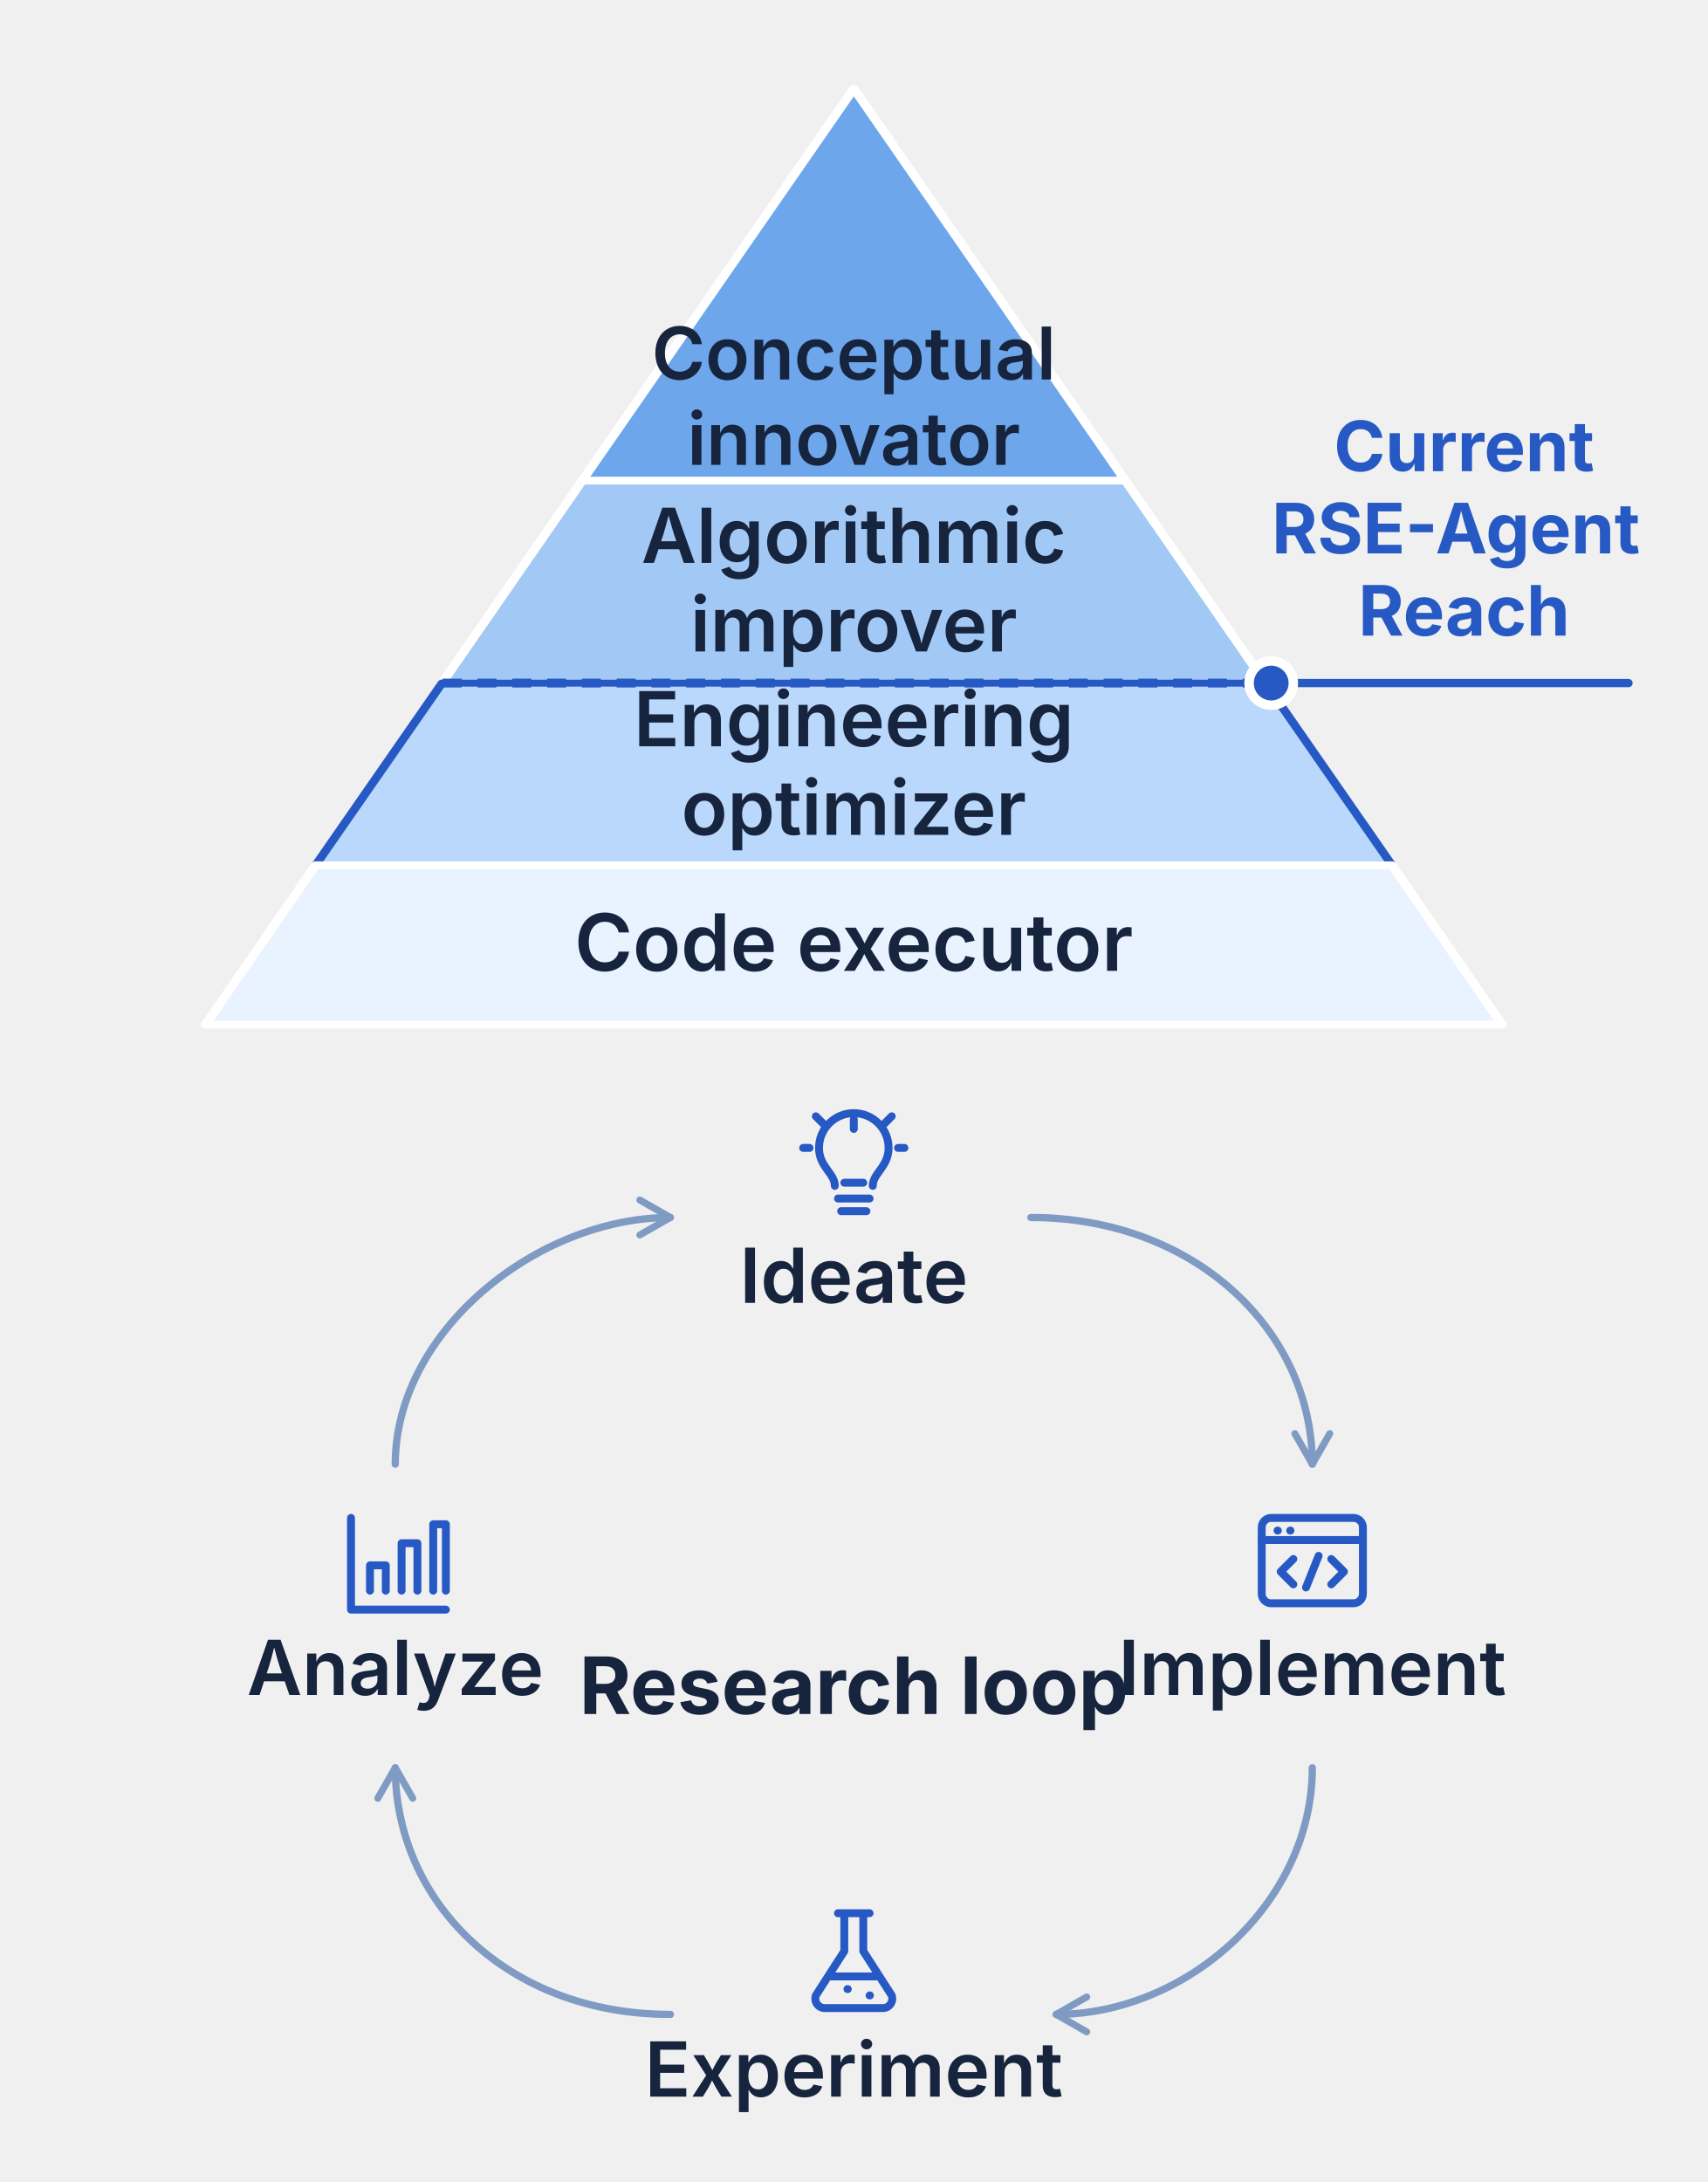
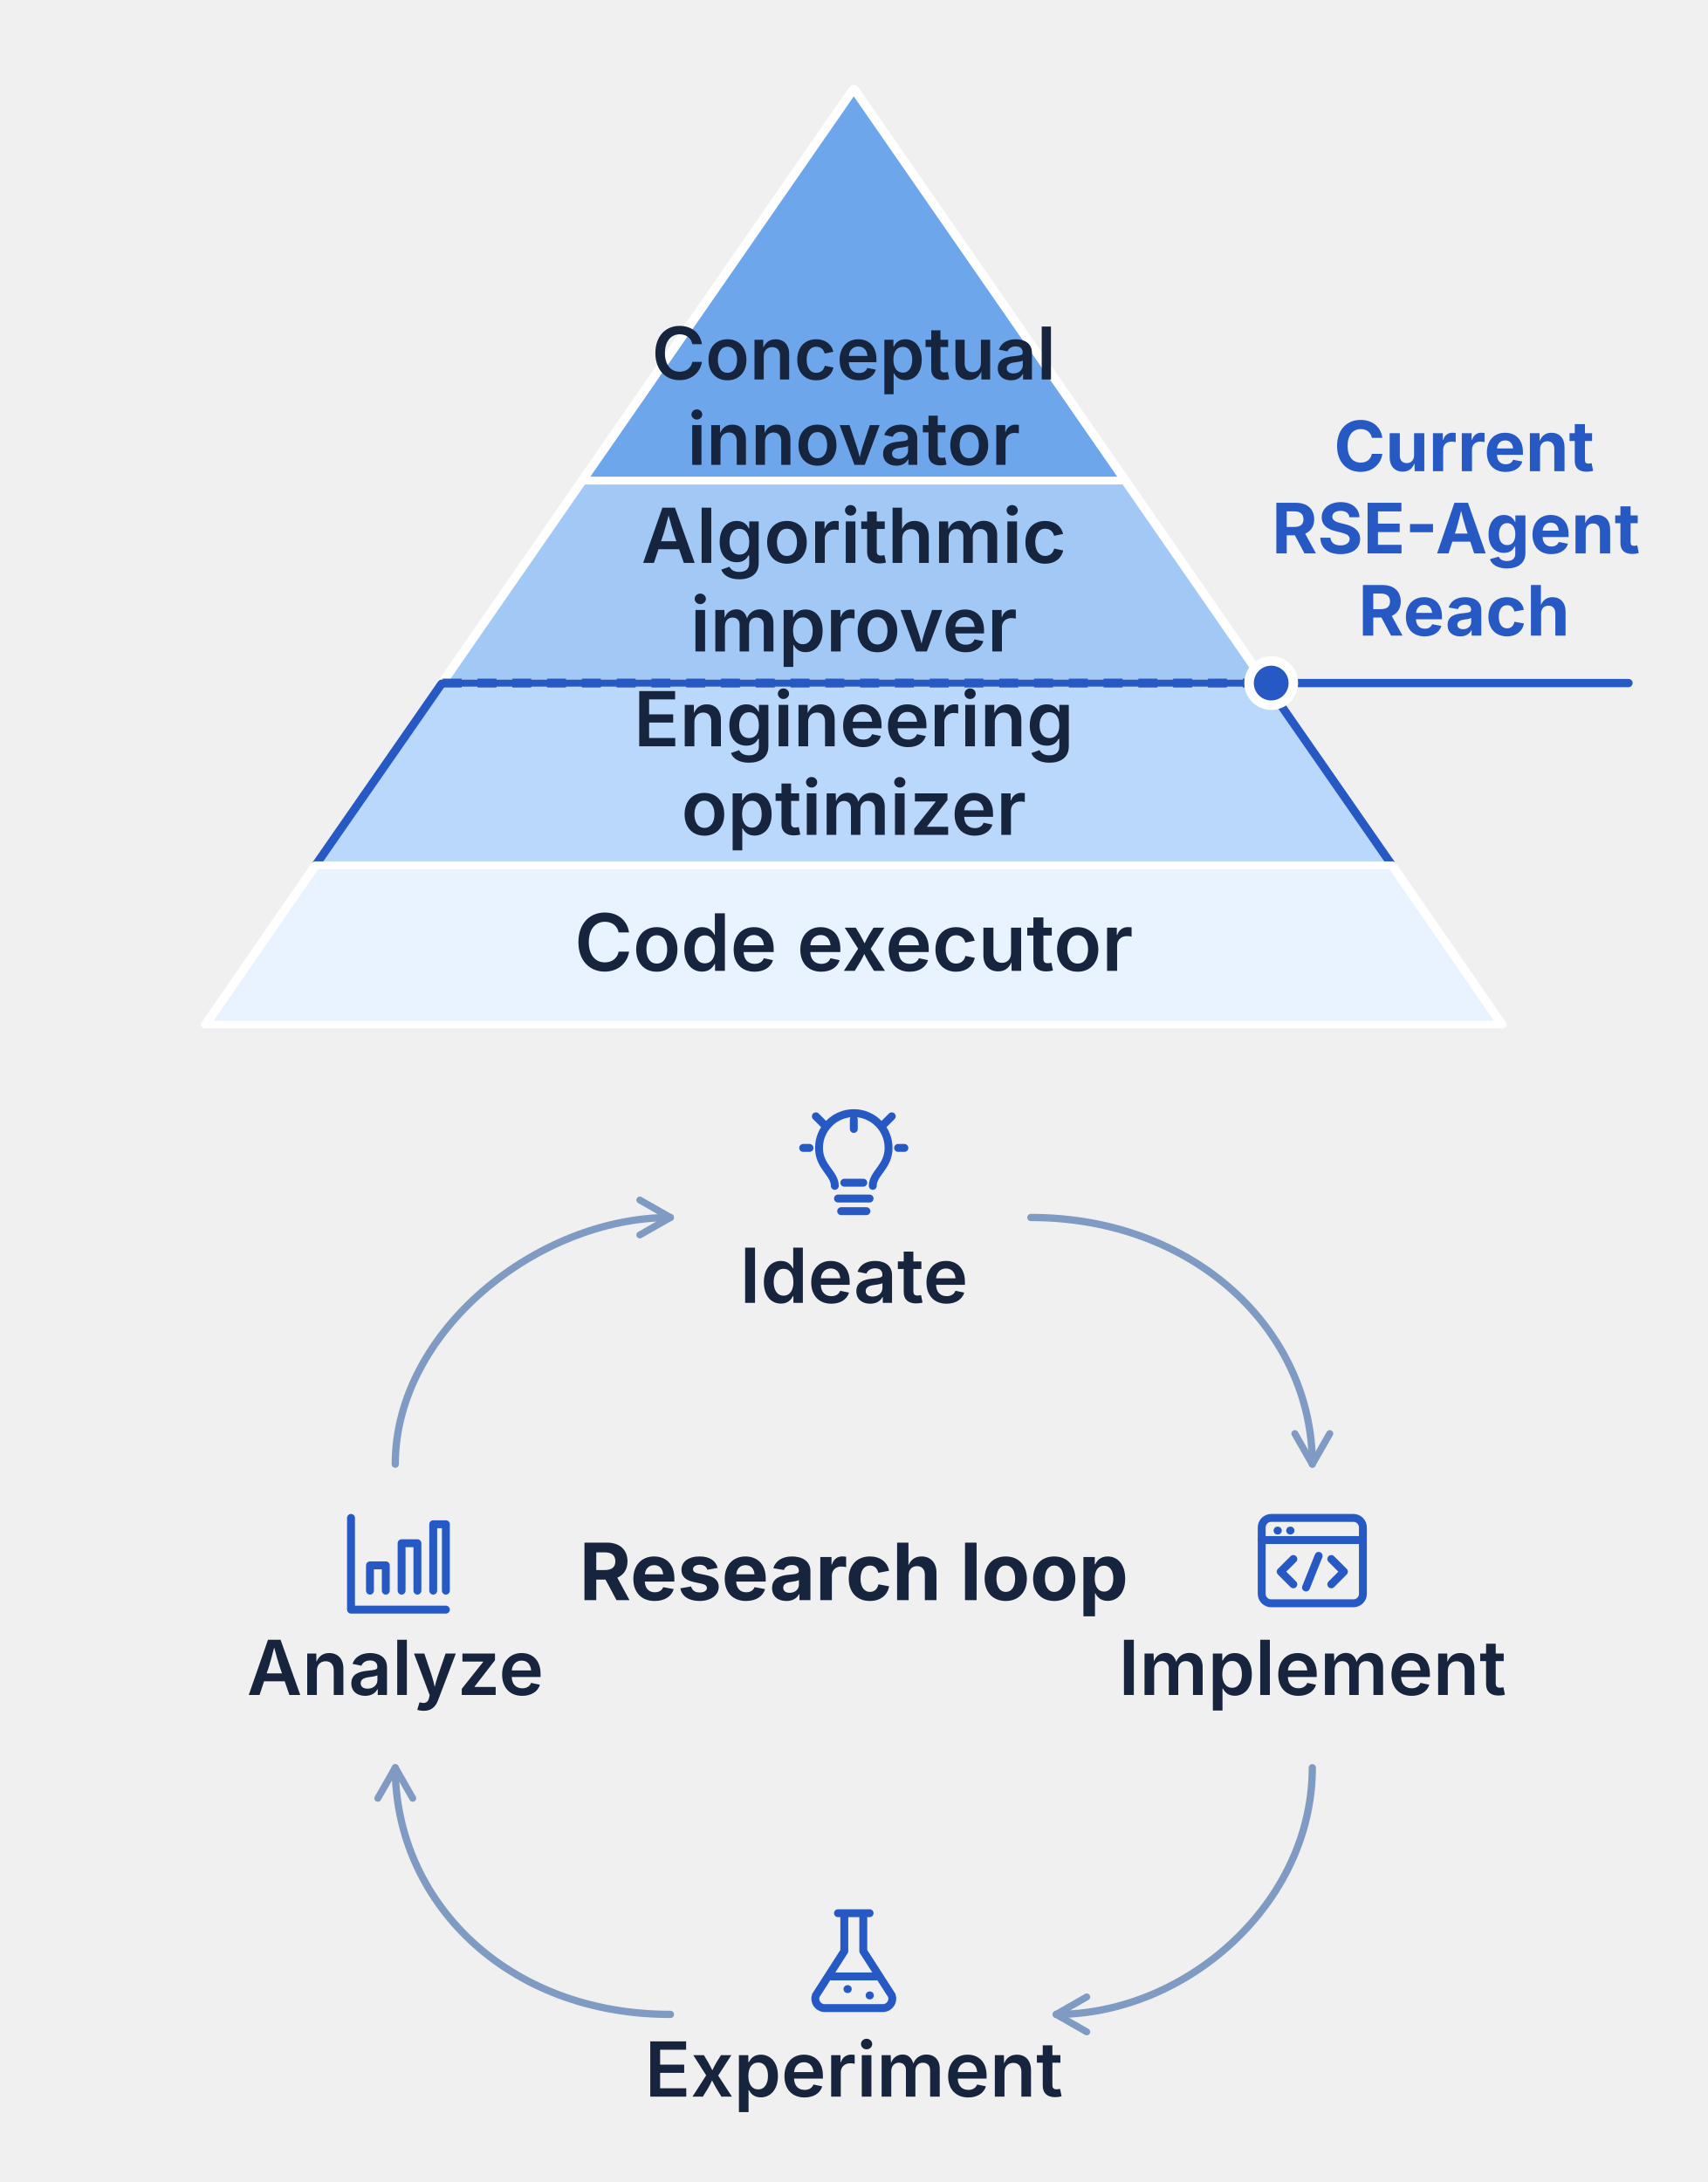
<svg xmlns="http://www.w3.org/2000/svg" width="540" height="690" viewBox="0 0 540 690" role="img" aria-labelledby="capability-title capability-desc">
  <defs>
    <marker id="arrow" viewBox="0 0 10 10" refX="8" refY="5" markerWidth="6" markerHeight="6" orient="auto-start-reverse">
      <path d="M1 1 8 5 1 9" fill="none" stroke="#7f9bc4" stroke-width="1.6" stroke-linecap="round" stroke-linejoin="round" />
    </marker>
    <marker id="focus-arrow" viewBox="0 0 10 10" refX="8" refY="5" markerWidth="6" markerHeight="6" orient="auto">
      <path d="M1 1 8 5 1 9" fill="none" stroke="#2759c4" stroke-width="1.8" stroke-linecap="round" stroke-linejoin="round" />
    </marker>
  </defs>
  <g font-family="Inter, Arial, Helvetica, sans-serif" fill="#17243d">
    <g id="capability-pyramid" transform="translate(20 0) scale(1 .8)" stroke="#fff" stroke-width="3" stroke-linejoin="round">
      <path d="M250 35 335.9 190H164.1Z" fill="#6da6eb" />
      <path d="M164.1 190H335.9L380.2 270H119.8Z" fill="#a2c9f5" />
      <path d="M119.8 270H380.2L420.2 342H79.8Z" fill="#b9d8fb" stroke="#2759c4" stroke-width="2.8" />
      <path d="M79.8 342H420.2L455 405H45Z" fill="#e9f2ff" />
    </g>
    <g text-anchor="middle" font-weight="600">
      <text x="270" y="120" font-size="23">Conceptual<tspan x="270" dy="27">innovator</tspan>
      </text>
      <text x="270" y="178" font-size="24">Algorithmic<tspan x="270" dy="28">improver</tspan>
      </text>
      <text x="270" y="236" font-size="24">Engineering<tspan x="270" dy="28">optimizer</tspan>
      </text>
      <text x="270" y="307" font-size="25">Code executor</text>
    </g>
    <g id="current-rse-agent-reach">
      <path d="M140 216H400" fill="none" stroke="#2759c4" stroke-width="2.8" stroke-dasharray="6 5" />
      <path d="M402 216H515" fill="none" stroke="#2759c4" stroke-width="2.6" stroke-linecap="round" />
      <circle cx="402" cy="216" r="7" fill="#2759c4" stroke="#fff" stroke-width="3" />
      <text x="463" y="149" text-anchor="middle" fill="#2759c4" font-size="22" font-weight="700">Current<tspan x="463" dy="26">RSE-Agent</tspan>
        <tspan x="463" dy="26">Reach</tspan>
      </text>
    </g>
    <g id="research-loop">
      <g fill="none" stroke="#7f9bc4" stroke-width="2.3" stroke-linecap="round" marker-end="url(#arrow)">
        <path d="M326 385C378 385 415 421 415 463" />
        <path d="M415 559C415 602 375 637 334 637" />
        <path d="M212 637C160 637 125 601 125 559" />
        <path d="M125 463C125 421 170 385 212 385" />
      </g>
      <g fill="none" stroke="#2759c4" stroke-width="2.5" stroke-linecap="round" stroke-linejoin="round">
        <g transform="translate(254 352)">
          <path d="M10 23C10 19 5 17 5 11a11 11 0 0 1 22 0c0 6-5 8-5 12M11 27h10M12 31h8M16 2v3M2 11H0M30 11h2M4 1l3 3M25 4l3-3" />
          <path d="M13 22h6" />
        </g>
        <g transform="translate(398 479)">
          <rect x="1" y="1" width="32" height="27" rx="3" />
          <path d="M1 8h32M6 5h.1M10 5h.1M11 14l-4 4 4 4M23 14l4 4-4 4M19 13l-4 10" />
        </g>
        <g transform="translate(254 604)">
          <path d="M11 1h10M13 1v12L4 27a3 3 0 0 0 2.5 4h19a3 3 0 0 0 2.5-4L19 13V1M9 21h14" />
          <path d="M14 25h.1M21 27h.1" />
        </g>
        <g transform="translate(109 479)">
          <path d="M2 1v29h30M8 24v-8h5v8M18 24V9h5v15M28 24V3h4v21" />
        </g>
      </g>
      <g text-anchor="middle" font-size="24" font-weight="600">
        <text x="270" y="412">Ideate</text>
        <text x="415" y="536">Implement</text>
        <text x="270" y="663">Experiment</text>
        <text x="125" y="536">Analyze</text>
      </g>
-       <text x="270" y="542" text-anchor="middle" font-size="25" font-weight="650">Research loop</text>
+       <text x="270" y="506" text-anchor="middle" font-size="25" font-weight="650">Research loop</text>
    </g>
  </g>
</svg>
